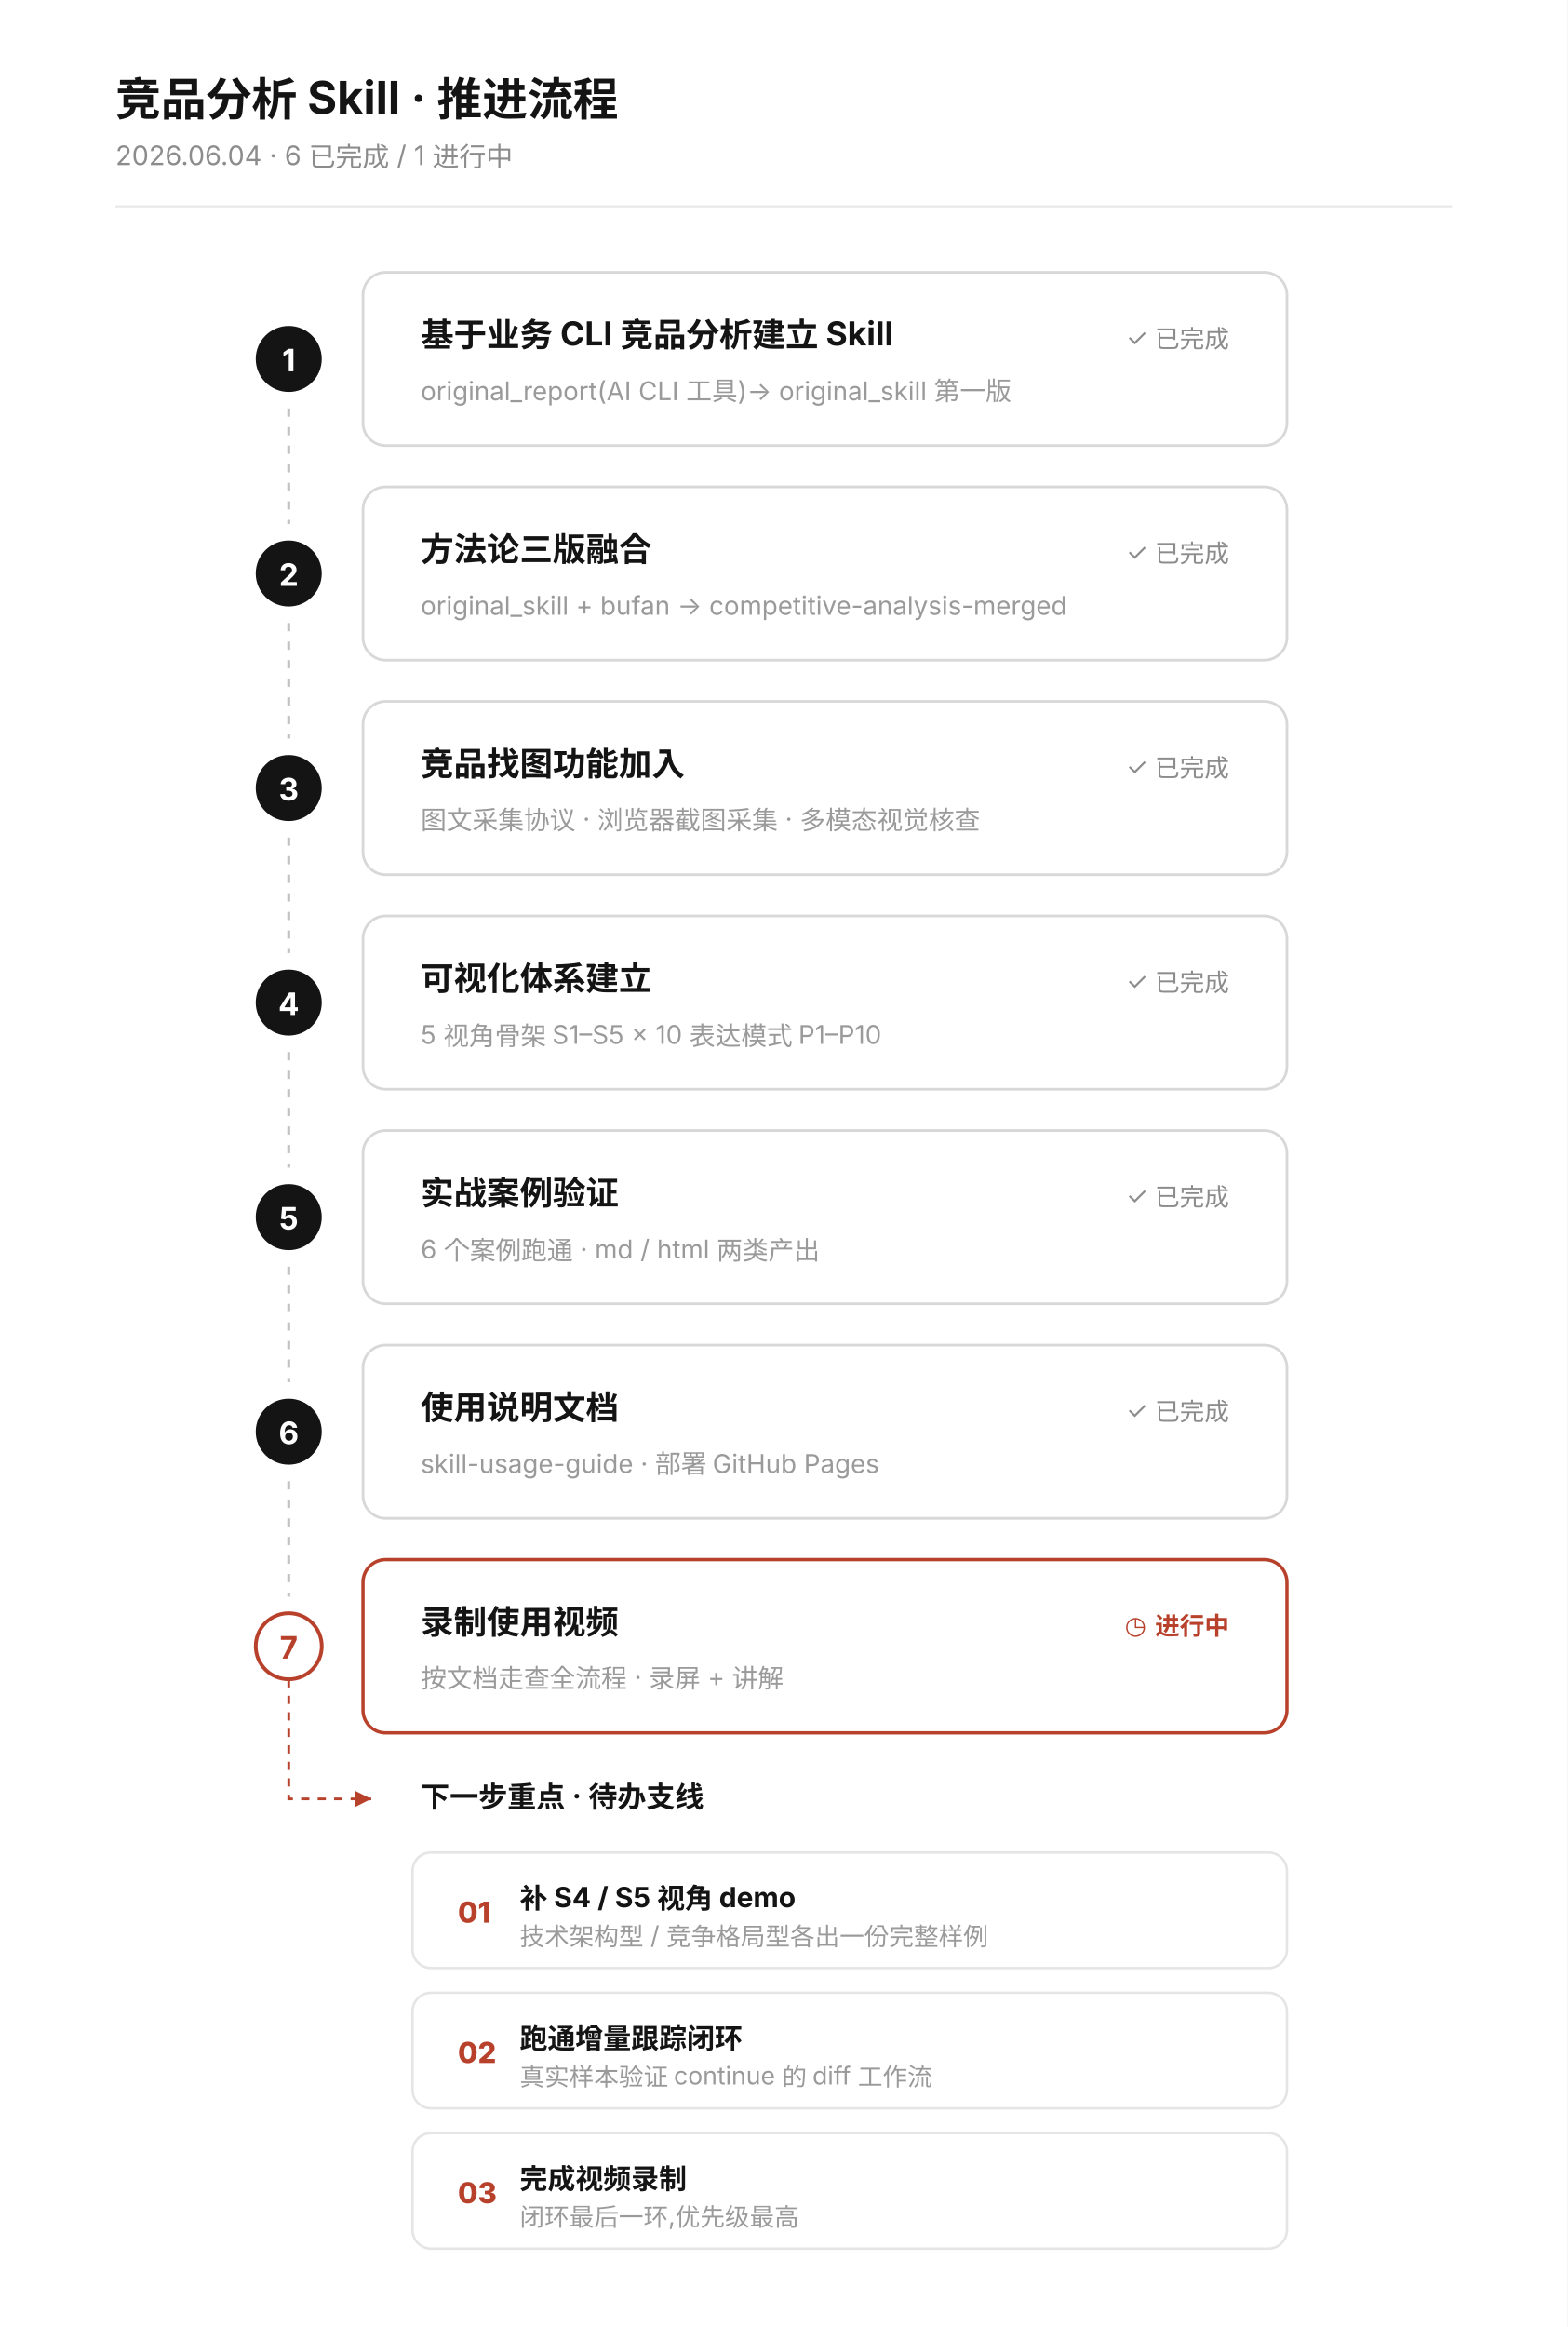
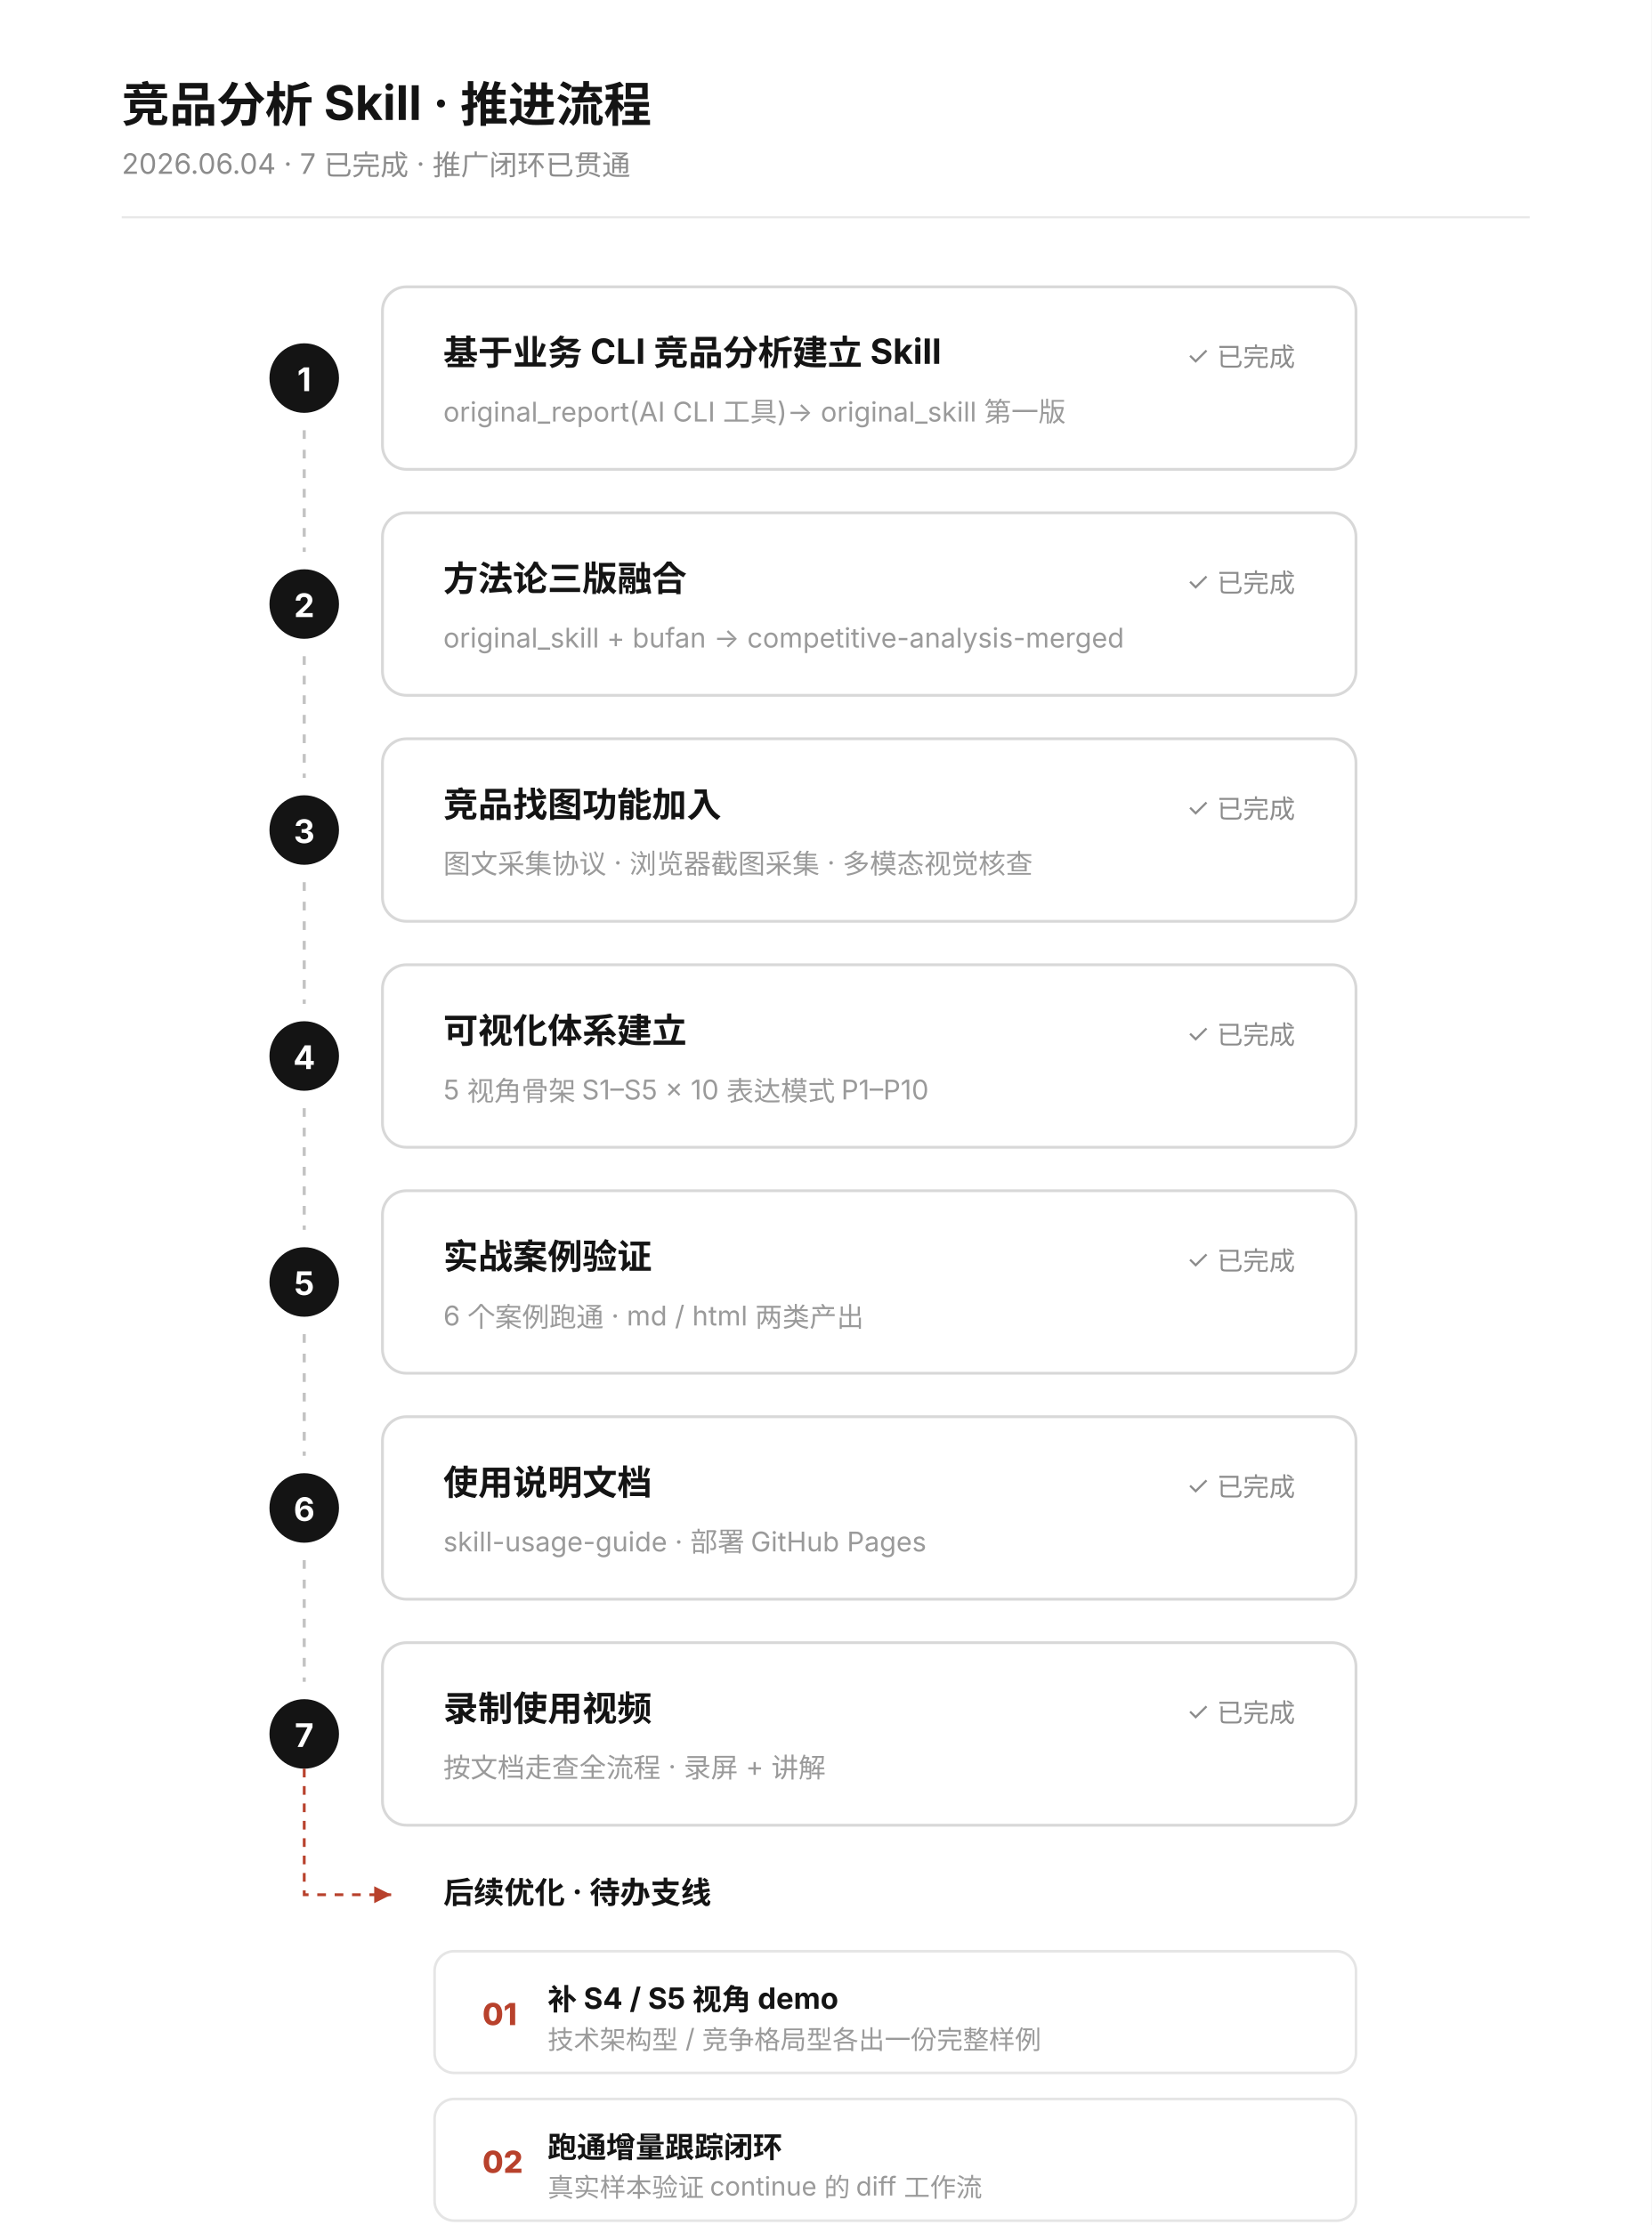
- <svg xmlns="http://www.w3.org/2000/svg" width="760" height="1128" viewBox="0 0 760 1128" font-family="'Inter','Segoe UI','PingFang SC','Microsoft YaHei',sans-serif">
+ <svg xmlns="http://www.w3.org/2000/svg" width="760" height="1024" viewBox="0 0 760 1024" font-family="'Inter','Segoe UI','PingFang SC','Microsoft YaHei',sans-serif">
  <defs>
    <marker id="ah" markerWidth="9" markerHeight="9" refX="6" refY="3" orient="auto">
      <path d="M0,0 L6,3 L0,6 Z" fill="#A8A8A8" />
    </marker>
    <marker id="aht" markerWidth="9" markerHeight="9" refX="6" refY="3" orient="auto">
      <path d="M0,0 L6,3 L0,6 Z" fill="#B8412C" />
    </marker>
  </defs>
-   <rect width="760" height="1128" fill="#FFFFFF" />
+   <rect width="760" height="1024" fill="#FFFFFF" />
  <text x="56" y="56" fill="#141414" font-size="22" font-weight="700">竞品分析 Skill · 推进流程</text>
-   <text x="56" y="80" fill="#8C8C8C" font-size="13">2026.06.04 · 6 已完成 / 1 进行中</text>
+   <text x="56" y="80" fill="#8C8C8C" font-size="13">2026.06.04 · 7 已完成 · 推广闭环已贯通</text>
  <line x1="56" y1="100" x2="704" y2="100" stroke="#E8E8E8" stroke-width="1" />
  <g stroke="#C2C2C2" stroke-width="1.4" stroke-dasharray="4 5">
    <line x1="140" y1="198" x2="140" y2="254" />
    <line x1="140" y1="302" x2="140" y2="358" />
    <line x1="140" y1="406" x2="140" y2="462" />
    <line x1="140" y1="510" x2="140" y2="566" />
    <line x1="140" y1="614" x2="140" y2="670" />
    <line x1="140" y1="718" x2="140" y2="774" />
  </g>
  <g>
    <circle cx="140" cy="174" r="16" fill="#141414" />
    <text x="140" y="180" fill="#FFFFFF" font-size="15" font-weight="700" text-anchor="middle">1</text>
    <rect x="176" y="132" width="448" height="84" rx="11" fill="#FFFFFF" stroke="#D8D8D8" stroke-width="1.3" />
    <text x="204" y="168" fill="#141414" font-size="16" font-weight="700">基于业务 CLI 竞品分析建立 Skill</text>
    <text x="204" y="194" fill="#9A9A9A" font-size="12.5">original_report(AI CLI 工具)→ original_skill 第一版</text>
    <text x="596" y="168" fill="#8C8C8C" font-size="12" text-anchor="end">✓ 已完成</text>
    <circle cx="140" cy="278" r="16" fill="#141414" />
    <text x="140" y="284" fill="#FFFFFF" font-size="15" font-weight="700" text-anchor="middle">2</text>
    <rect x="176" y="236" width="448" height="84" rx="11" fill="#FFFFFF" stroke="#D8D8D8" stroke-width="1.3" />
    <text x="204" y="272" fill="#141414" font-size="16" font-weight="700">方法论三版融合</text>
    <text x="204" y="298" fill="#9A9A9A" font-size="12.5">original_skill + bufan → competitive-analysis-merged</text>
    <text x="596" y="272" fill="#8C8C8C" font-size="12" text-anchor="end">✓ 已完成</text>
    <circle cx="140" cy="382" r="16" fill="#141414" />
    <text x="140" y="388" fill="#FFFFFF" font-size="15" font-weight="700" text-anchor="middle">3</text>
    <rect x="176" y="340" width="448" height="84" rx="11" fill="#FFFFFF" stroke="#D8D8D8" stroke-width="1.3" />
    <text x="204" y="376" fill="#141414" font-size="16" font-weight="700">竞品找图功能加入</text>
    <text x="204" y="402" fill="#9A9A9A" font-size="12.5">图文采集协议 · 浏览器截图采集 · 多模态视觉核查</text>
    <text x="596" y="376" fill="#8C8C8C" font-size="12" text-anchor="end">✓ 已完成</text>
    <circle cx="140" cy="486" r="16" fill="#141414" />
    <text x="140" y="492" fill="#FFFFFF" font-size="15" font-weight="700" text-anchor="middle">4</text>
    <rect x="176" y="444" width="448" height="84" rx="11" fill="#FFFFFF" stroke="#D8D8D8" stroke-width="1.3" />
    <text x="204" y="480" fill="#141414" font-size="16" font-weight="700">可视化体系建立</text>
    <text x="204" y="506" fill="#9A9A9A" font-size="12.5">5 视角骨架 S1–S5 × 10 表达模式 P1–P10</text>
    <text x="596" y="480" fill="#8C8C8C" font-size="12" text-anchor="end">✓ 已完成</text>
    <circle cx="140" cy="590" r="16" fill="#141414" />
    <text x="140" y="596" fill="#FFFFFF" font-size="15" font-weight="700" text-anchor="middle">5</text>
    <rect x="176" y="548" width="448" height="84" rx="11" fill="#FFFFFF" stroke="#D8D8D8" stroke-width="1.3" />
    <text x="204" y="584" fill="#141414" font-size="16" font-weight="700">实战案例验证</text>
    <text x="204" y="610" fill="#9A9A9A" font-size="12.5">6 个案例跑通 · md / html 两类产出</text>
    <text x="596" y="584" fill="#8C8C8C" font-size="12" text-anchor="end">✓ 已完成</text>
    <circle cx="140" cy="694" r="16" fill="#141414" />
    <text x="140" y="700" fill="#FFFFFF" font-size="15" font-weight="700" text-anchor="middle">6</text>
    <rect x="176" y="652" width="448" height="84" rx="11" fill="#FFFFFF" stroke="#D8D8D8" stroke-width="1.3" />
    <text x="204" y="688" fill="#141414" font-size="16" font-weight="700">使用说明文档</text>
    <text x="204" y="714" fill="#9A9A9A" font-size="12.5">skill-usage-guide · 部署 GitHub Pages</text>
    <text x="596" y="688" fill="#8C8C8C" font-size="12" text-anchor="end">✓ 已完成</text>
-     <circle cx="140" cy="798" r="16" fill="#FFFFFF" stroke="#B8412C" stroke-width="1.8" />
-     <text x="140" y="804" fill="#B8412C" font-size="15" font-weight="700" text-anchor="middle">7</text>
-     <rect x="176" y="756" width="448" height="84" rx="11" fill="#FFFFFF" stroke="#B8412C" stroke-width="1.6" />
+     <circle cx="140" cy="798" r="16" fill="#141414" />
+     <text x="140" y="804" fill="#FFFFFF" font-size="15" font-weight="700" text-anchor="middle">7</text>
+     <rect x="176" y="756" width="448" height="84" rx="11" fill="#FFFFFF" stroke="#D8D8D8" stroke-width="1.3" />
    <text x="204" y="792" fill="#141414" font-size="16" font-weight="700">录制使用视频</text>
    <text x="204" y="818" fill="#9A9A9A" font-size="12.5">按文档走查全流程 · 录屏 + 讲解</text>
-     <text x="596" y="792" fill="#B8412C" font-size="12" font-weight="600" text-anchor="end">◷ 进行中</text>
+     <text x="596" y="792" fill="#8C8C8C" font-size="12" text-anchor="end">✓ 已完成</text>
  </g>
  <path d="M140,814 L140,872 L180,872" fill="none" stroke="#B8412C" stroke-width="1.3" stroke-dasharray="4 4" marker-end="url(#aht)" />
-   <text x="204" y="876" fill="#141414" font-size="14" font-weight="700">下一步重点 · 待办支线</text>
+   <text x="204" y="876" fill="#141414" font-size="14" font-weight="700">后续优化 · 待办支线</text>
  <g>
    <rect x="200" y="898" width="424" height="56" rx="9" fill="#FFFFFF" stroke="#E5E5E5" stroke-width="1.2" />
    <text x="222" y="932" fill="#B8412C" font-size="14" font-weight="800">01</text>
    <text x="252" y="925" fill="#141414" font-size="13.5" font-weight="700">补 S4 / S5 视角 demo</text>
    <text x="252" y="943" fill="#9A9A9A" font-size="12">技术架构型 / 竞争格局型各出一份完整样例</text>
    <rect x="200" y="966" width="424" height="56" rx="9" fill="#FFFFFF" stroke="#E5E5E5" stroke-width="1.2" />
    <text x="222" y="1000" fill="#B8412C" font-size="14" font-weight="800">02</text>
    <text x="252" y="993" fill="#141414" font-size="13.5" font-weight="700">跑通增量跟踪闭环</text>
    <text x="252" y="1011" fill="#9A9A9A" font-size="12">真实样本验证 continue 的 diff 工作流</text>
-     <rect x="200" y="1034" width="424" height="56" rx="9" fill="#FFFFFF" stroke="#E5E5E5" stroke-width="1.2" />
-     <text x="222" y="1068" fill="#B8412C" font-size="14" font-weight="800">03</text>
-     <text x="252" y="1061" fill="#141414" font-size="13.5" font-weight="700">完成视频录制</text>
-     <text x="252" y="1079" fill="#9A9A9A" font-size="12">闭环最后一环,优先级最高</text>
  </g>
</svg>
